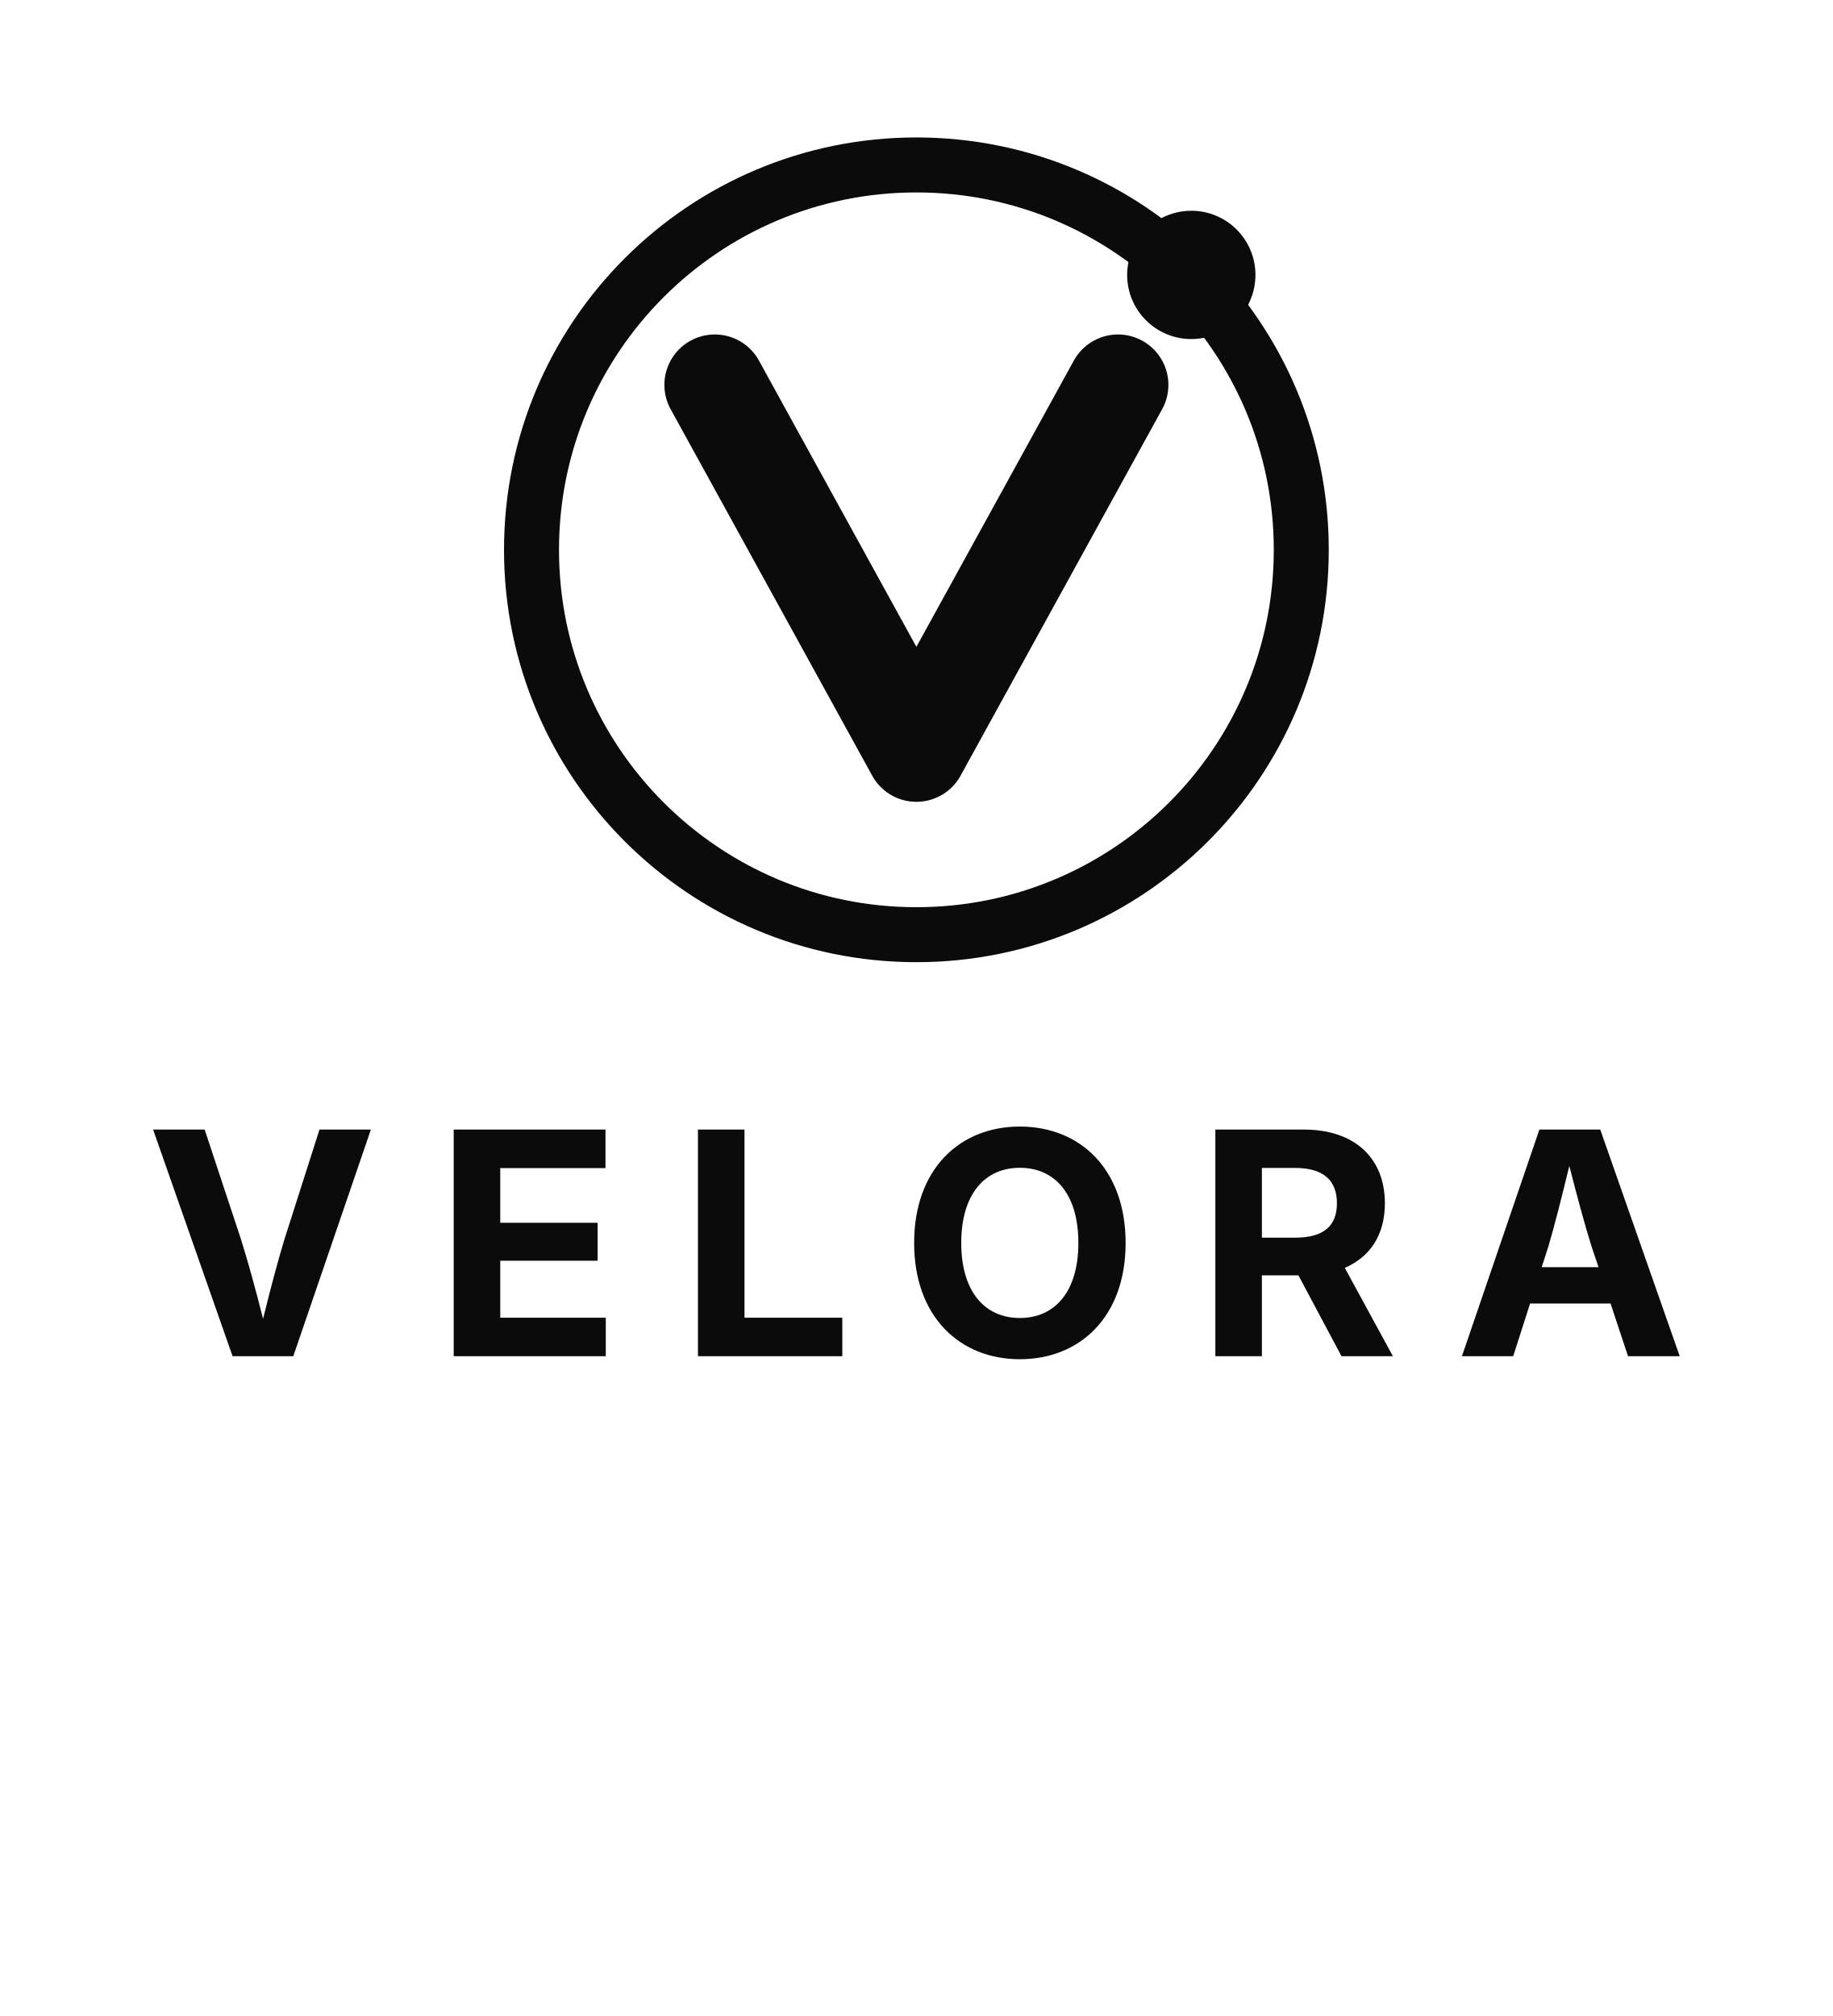
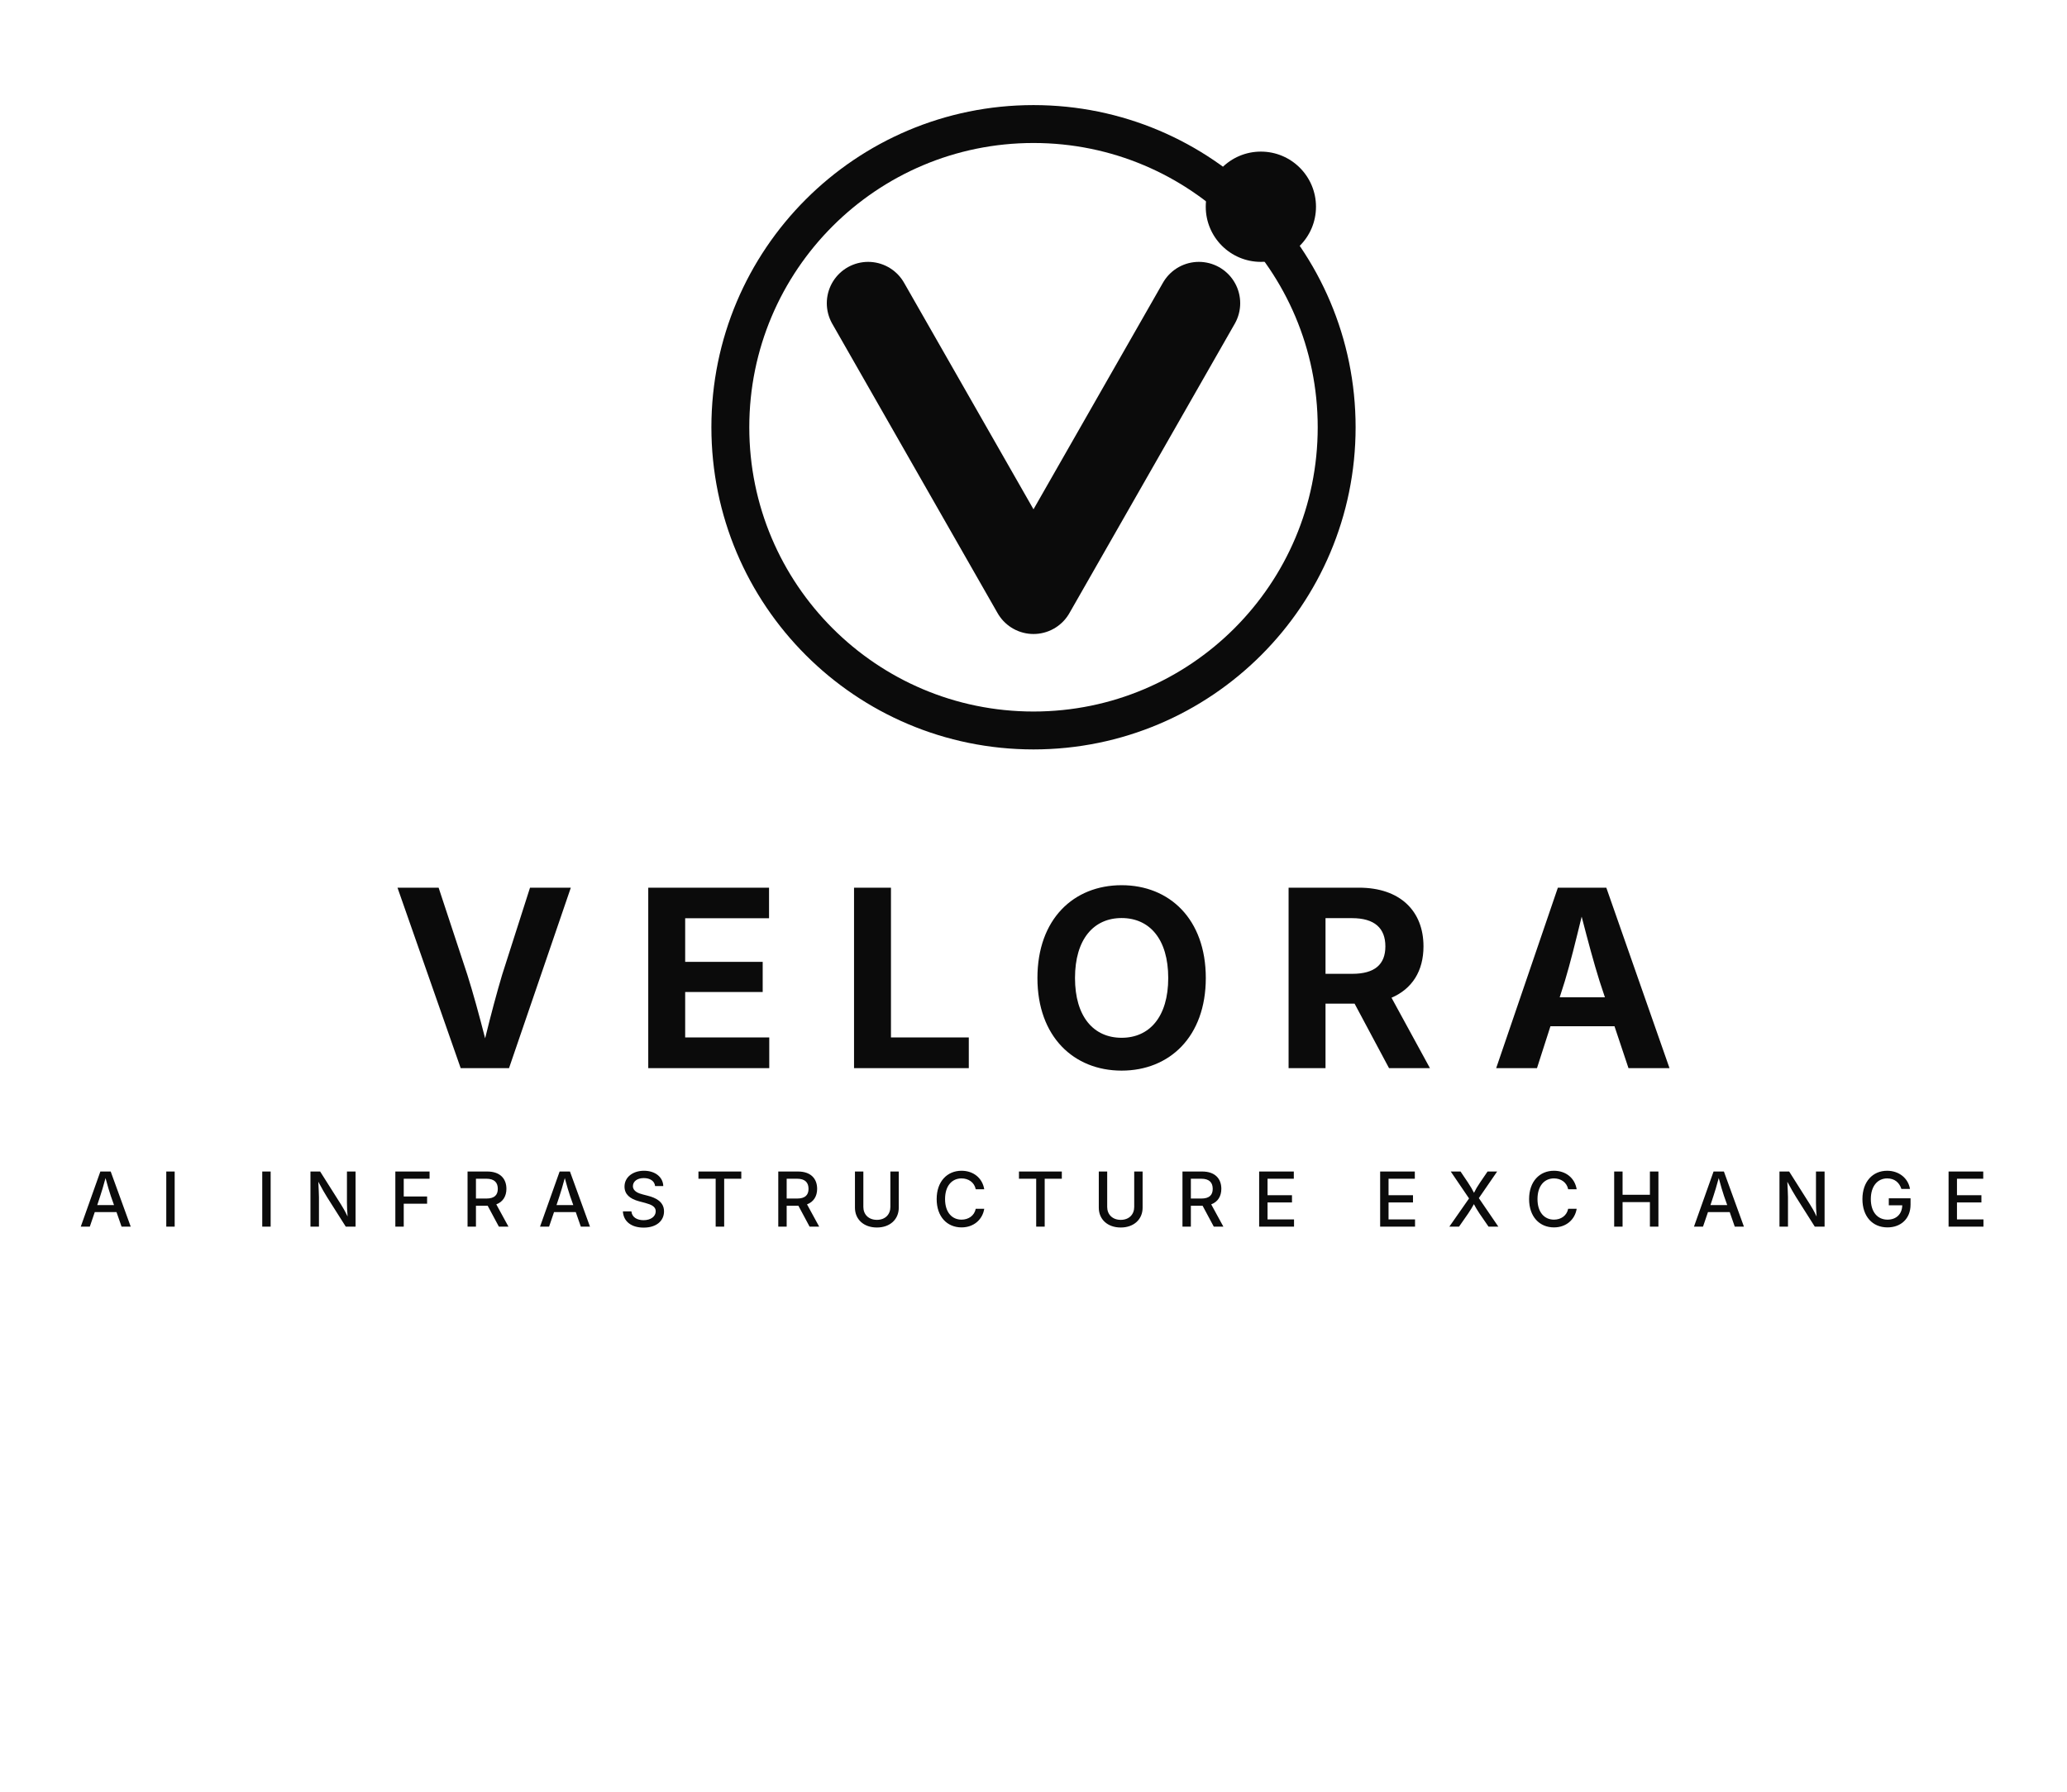
- <svg xmlns="http://www.w3.org/2000/svg" viewBox="0 0 200 220" fill="none">
-   <circle cx="100" cy="60" r="42" stroke="#0B0B0B" stroke-width="6" />
-   <path d="M78 42 L100 82 L122 42" stroke="#0B0B0B" stroke-width="11" stroke-linecap="round" stroke-linejoin="round" />
-   <circle cx="130" cy="30" r="7" fill="#0B0B0B" />
-   <text x="100" y="148" text-anchor="middle" font-family="Inter, Arial, sans-serif" font-weight="700" font-size="34" letter-spacing="6" fill="#0B0B0B">VELORA</text>
+ <svg xmlns="http://www.w3.org/2000/svg" viewBox="0 0 300 260" fill="none">
+   <circle cx="150" cy="62" r="44" stroke="#0B0B0B" stroke-width="5.5" />
+   <path d="M126 44 L150 86 L174 44" stroke="#0B0B0B" stroke-width="12" stroke-linecap="round" stroke-linejoin="round" />
+   <circle cx="183" cy="30" r="8" fill="#0B0B0B" />
+   <text x="150" y="155" text-anchor="middle" font-family="Inter, Arial, sans-serif" font-weight="700" font-size="36" letter-spacing="8" fill="#0B0B0B">VELORA</text>
+   <text x="150" y="178" text-anchor="middle" font-family="Inter, Arial, sans-serif" font-weight="500" font-size="11" letter-spacing="4" fill="#0B0B0B">AI INFRASTRUCTURE EXCHANGE</text>
</svg>
